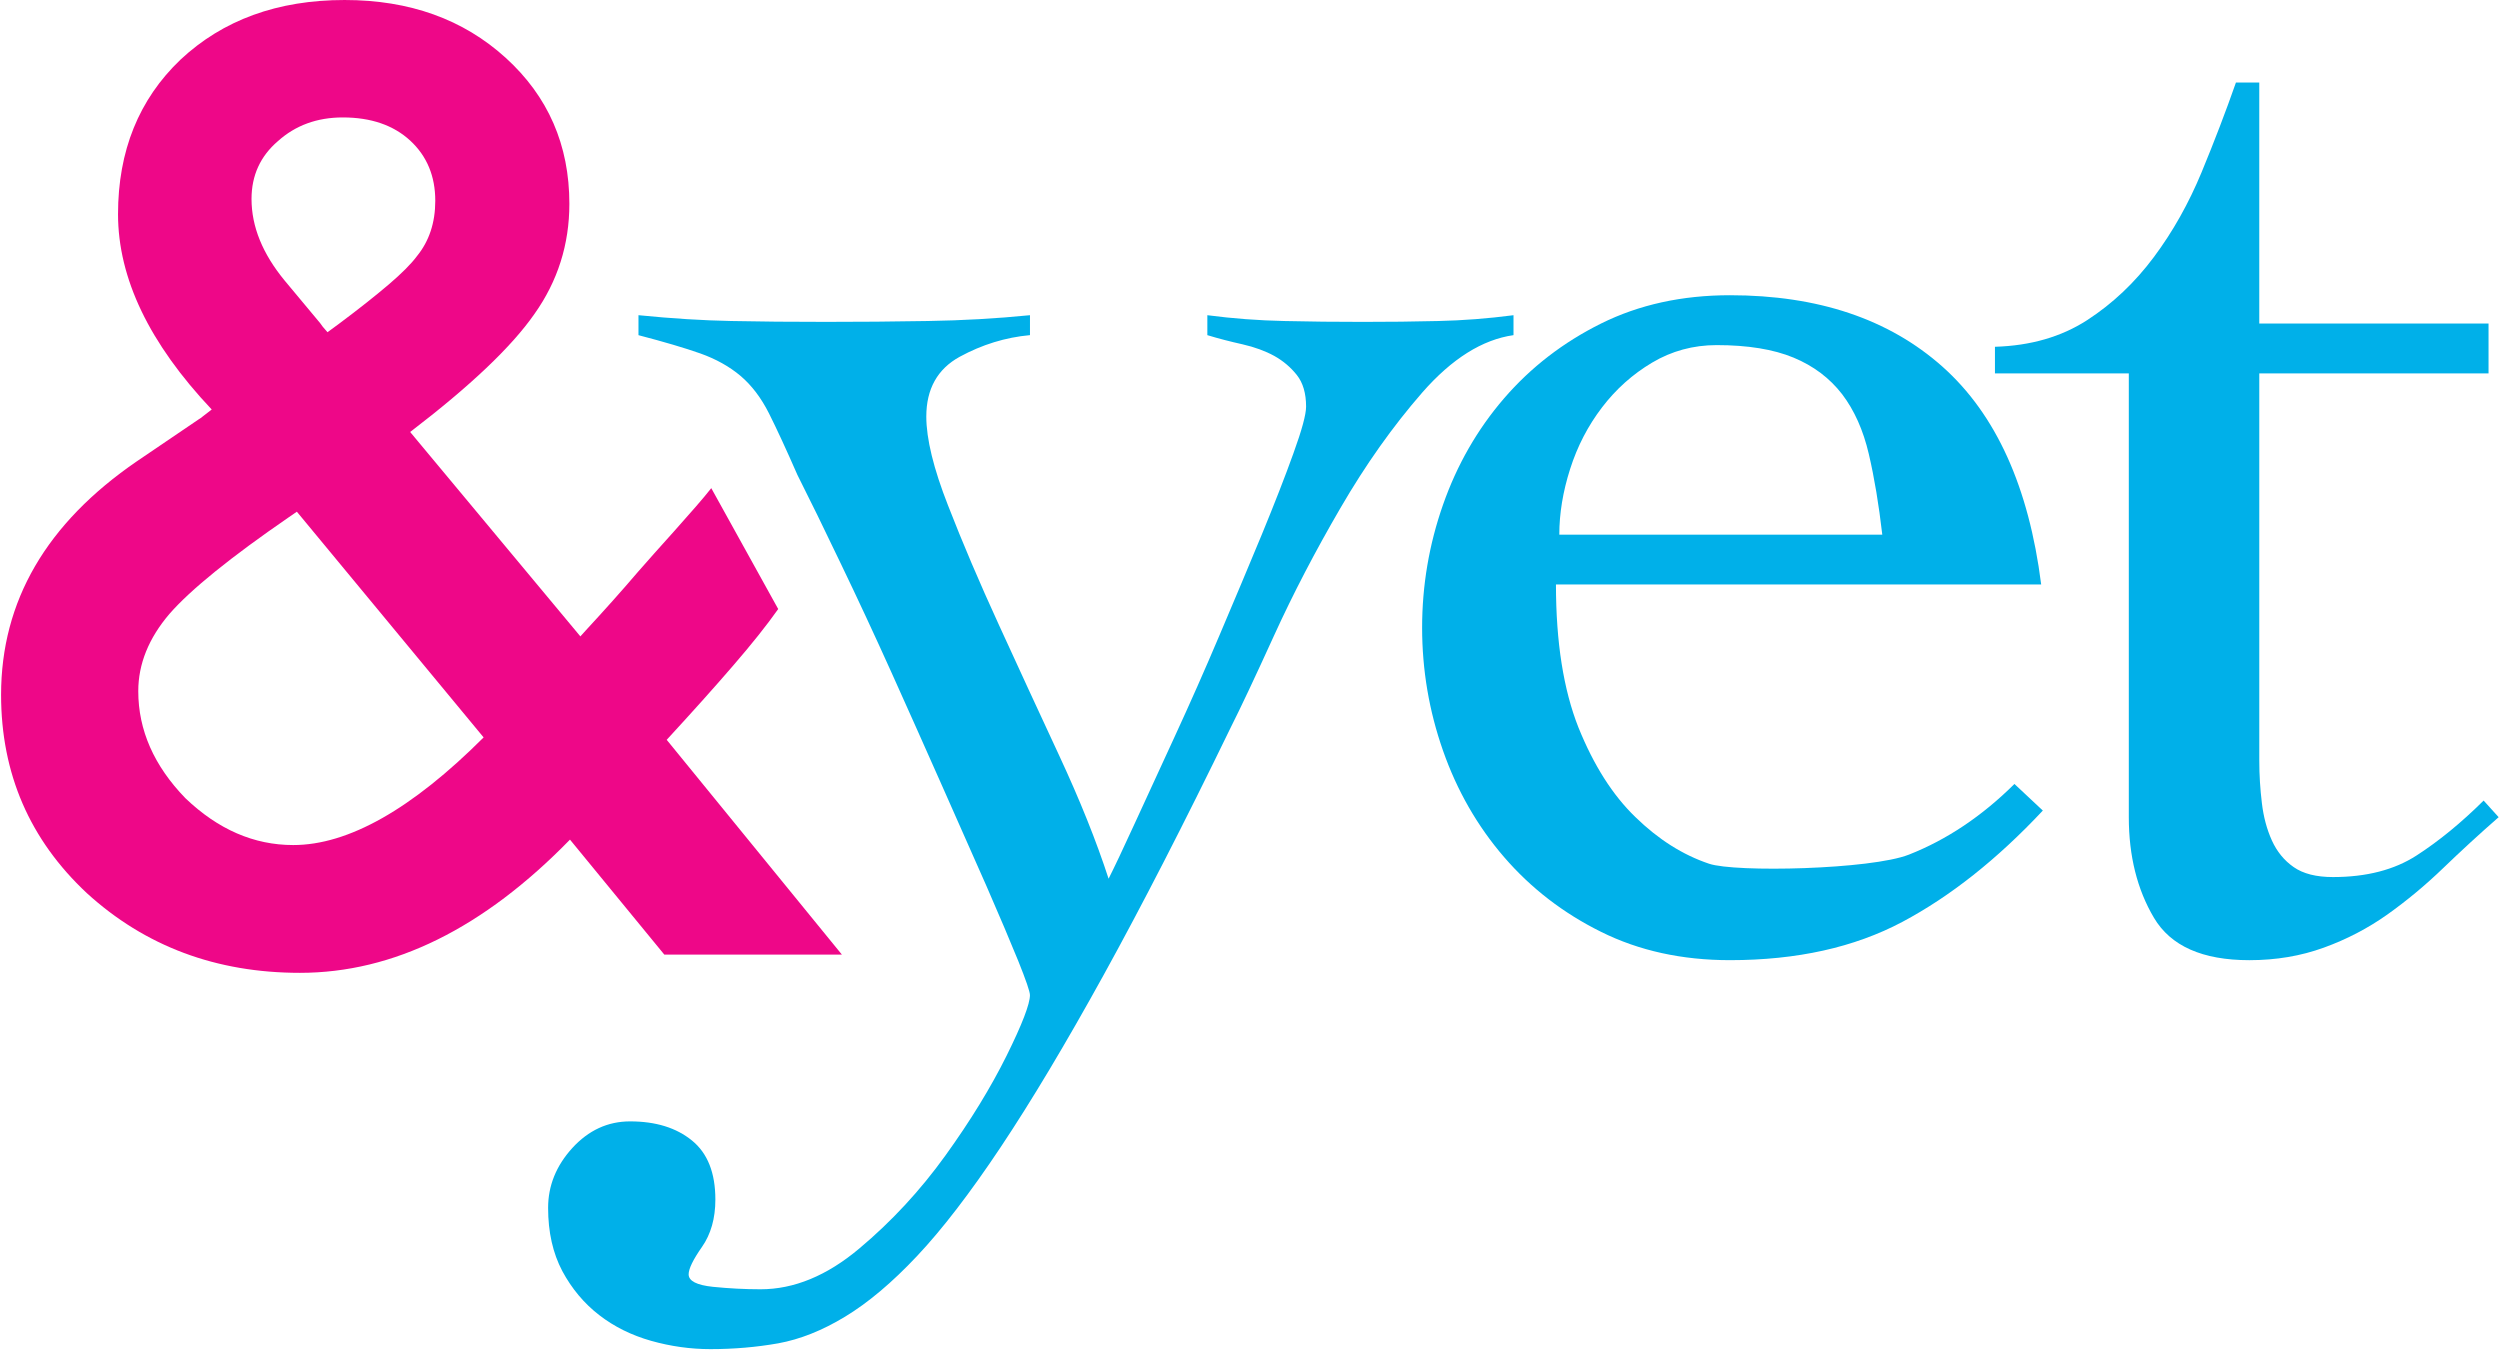
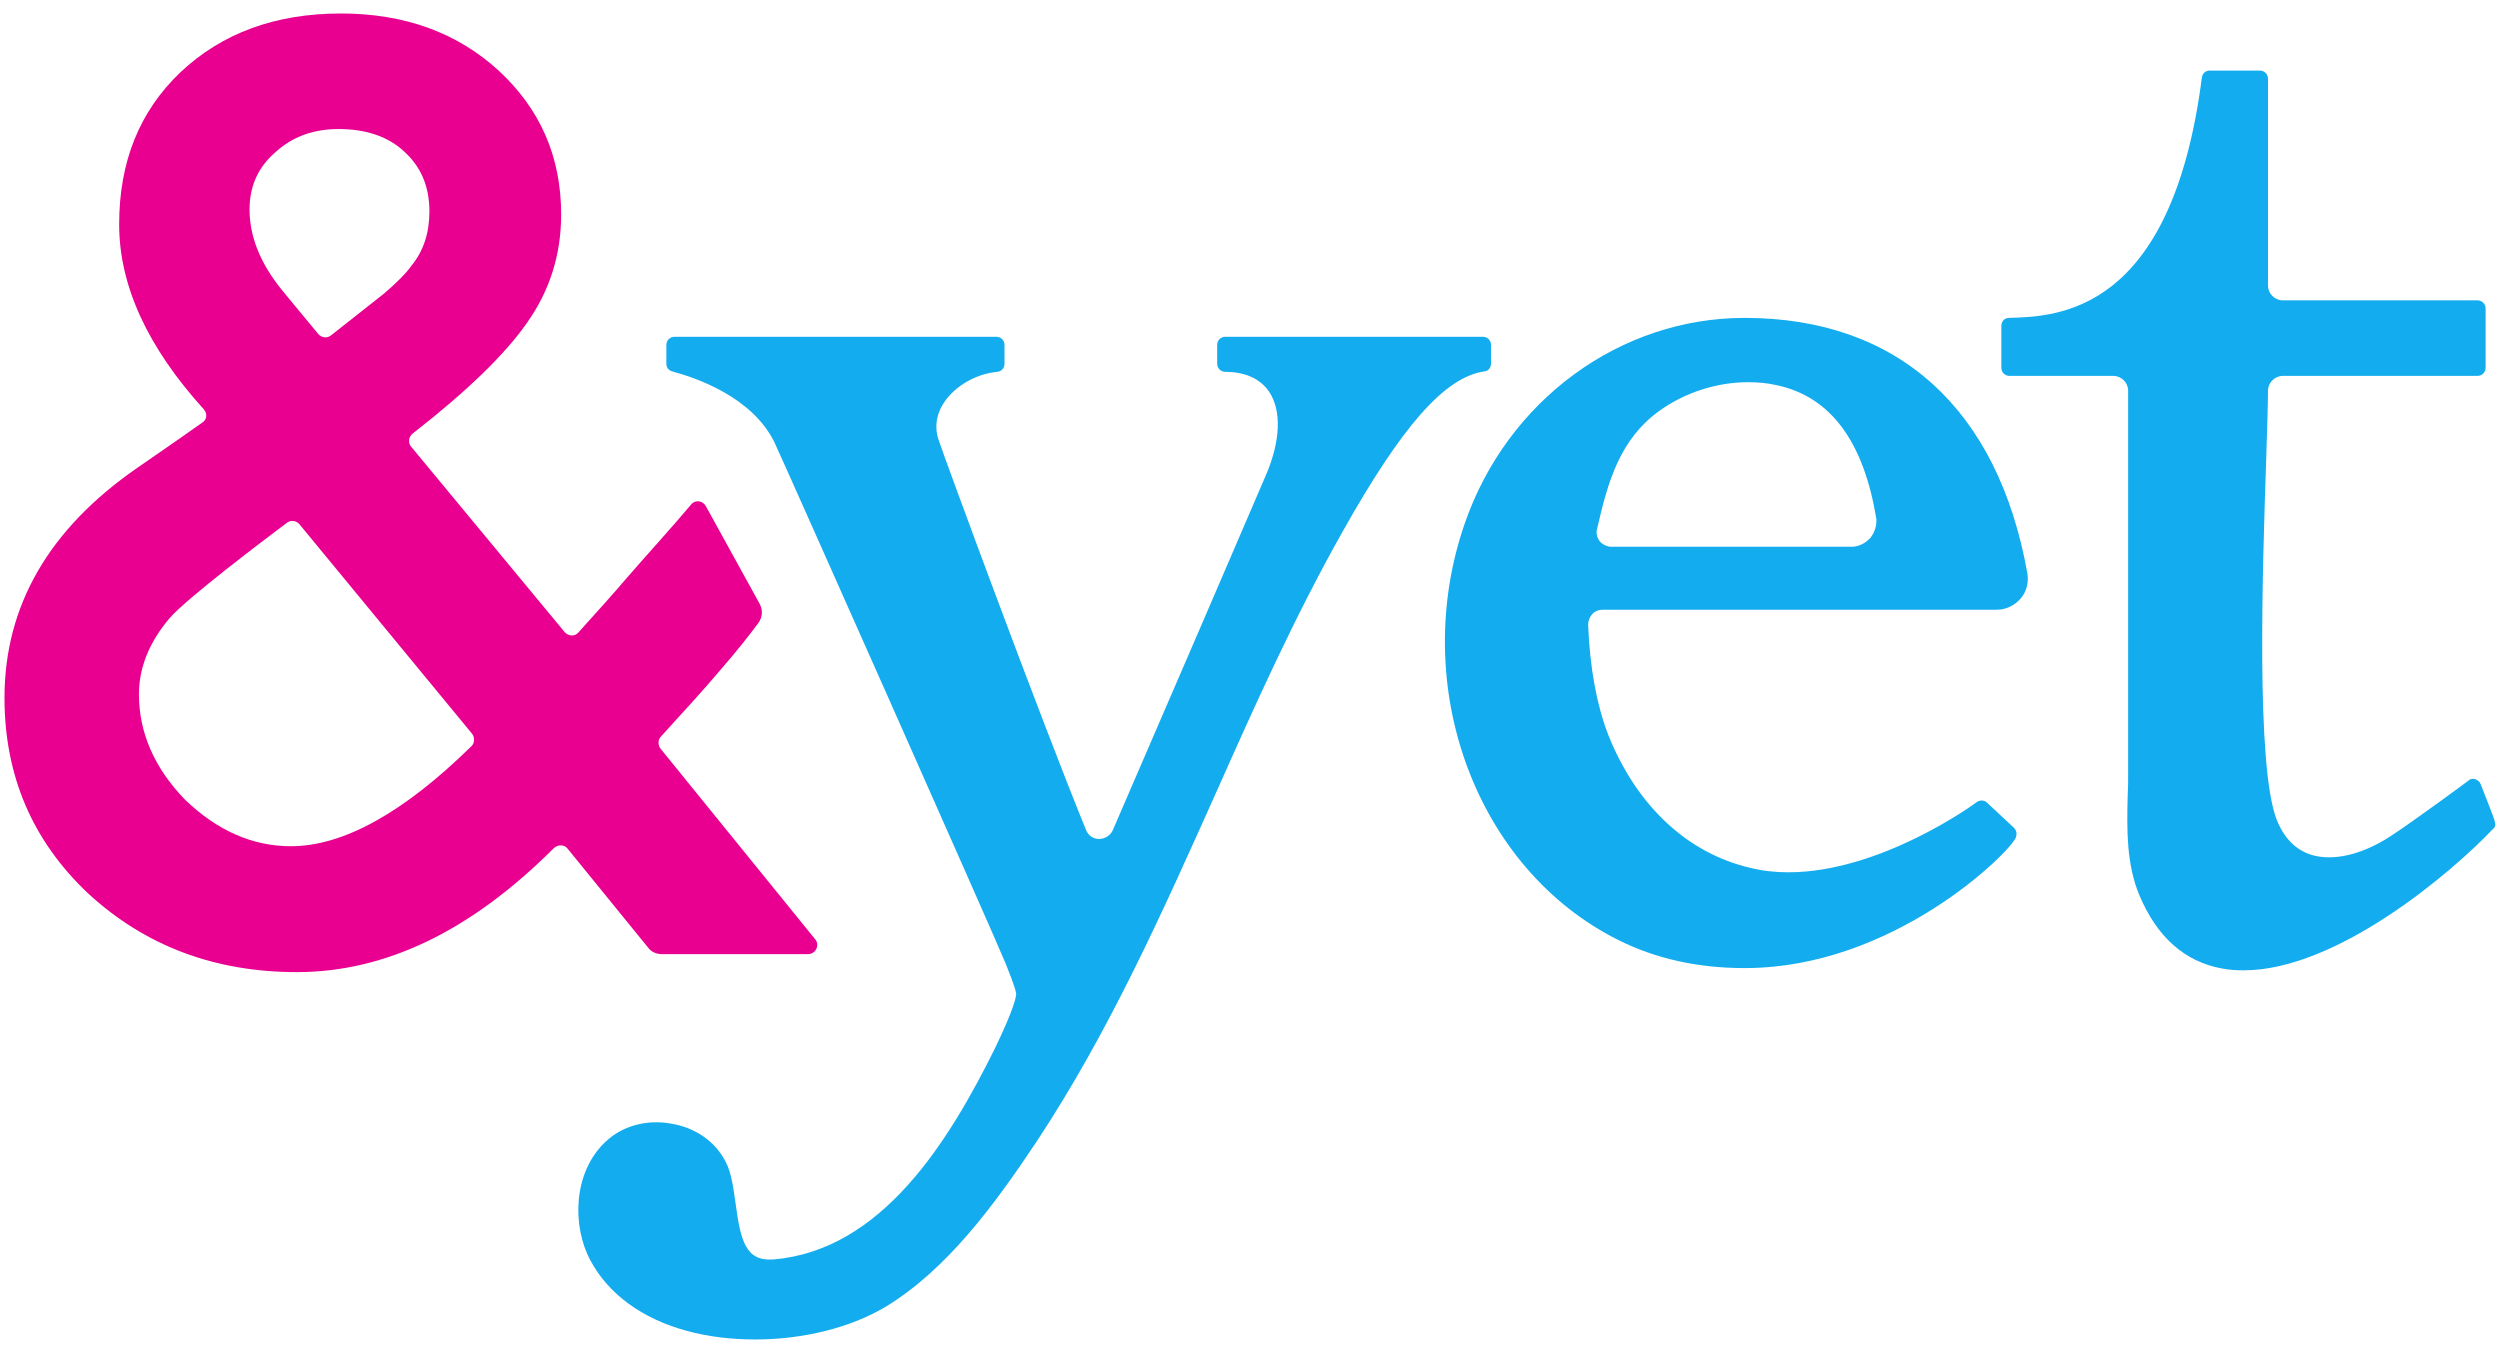
- <svg xmlns="http://www.w3.org/2000/svg" width="556" height="301">
-   <g fill="none">
-     <path d="M91.22 96.074l37.856 45.459 1.224-1.356c4.083-4.414 7.95-8.734 11.576-12.986 3.637-4.229 12.951-14.301 16.31-18.626l14.887 26.884c-2.548 3.608-5.886 7.801-10.023 12.583-4.122 4.787-9.049 10.282-14.775 16.502l38.961 47.767h-39.494l-20.978-25.571c-19.256 19.759-39.269 29.63-60.053 29.63-18.626 0-34.424-5.899-47.403-17.731-12.714-11.899-19.067-26.602-19.067-44.101 0-20.84 10.072-38.157 30.233-51.961l13.757-9.334c.184-.086.5-.317.949-.684l1.905-1.477c-13.885-14.709-20.835-29.182-20.835-43.442 0-14.073 4.637-25.528 13.893-34.364 9.445-8.84 21.618-13.265 36.5-13.265 14.446 0 26.377 4.28 35.819 12.851 9.442 8.585 14.165 19.397 14.165 32.473 0 9.02-2.584 17.192-7.764 24.495-5.086 7.315-14.303 16.057-27.645 26.253h.001zm-25.198 17.726l-1.773 1.219c-12.984 8.934-21.839 16.1-26.555 21.502-4.632 5.42-6.943 11.154-6.943 17.192 0 8.663 3.494 16.601 10.482 23.807 7.258 6.95 15.249 10.419 23.977 10.419 12.25 0 26.377-7.977 42.348-23.939l-41.537-50.2zm6.815-39.915l2.584-1.9c4.45-3.319 8.128-6.241 11.033-8.716 2.9-2.483 4.999-4.581 6.269-6.299 2.719-3.327 4.083-7.442 4.083-12.304 0-5.506-1.862-9.966-5.583-13.404-3.724-3.423-8.723-5.144-14.987-5.144-5.718 0-10.526 1.764-14.436 5.278-3.899 3.345-5.861 7.624-5.861 12.859 0 6.137 2.456 12.175 7.361 18.134l7.894 9.469c.276.448.821 1.133 1.643 2.027z" id="Shape" fill="#EE0788" />
-     <path d="M142.004 70.1c7.435.745 14.328 1.171 20.643 1.292 6.33.137 13.349.193 21.039.193 7.422 0 14.994-.056 22.686-.193 7.69-.121 15.26-.547 22.694-1.292v4.434c-5.45.497-10.653 2.105-15.624 4.809-4.948 2.716-7.432 7.155-7.432 13.305 0 4.936 1.599 11.534 4.838 19.779 3.213 8.268 6.988 17.134 11.339 26.615 4.338 9.499 8.814 19.168 13.392 29.025 4.586 9.862 8.248 18.978 10.972 27.358 1.25-2.468 3.173-6.532 5.774-12.205 2.607-5.671 5.583-12.142 8.926-19.401 3.346-7.259 6.713-14.851 10.046-22.728 3.359-7.888 6.453-15.279 9.319-22.184 2.839-6.909 5.195-12.932 7.05-18.109 1.88-5.184 2.808-8.63 2.808-10.361 0-2.952-.686-5.298-2.048-7.021-1.367-1.725-3.035-3.144-5.032-4.262-1.989-1.09-4.338-1.954-7.073-2.582-2.721-.605-5.348-1.287-7.807-2.035v-4.434c5.693.745 11.413 1.171 17.108 1.292 5.705.137 11.536.193 17.496.193 5.69 0 11.296-.056 16.749-.193 5.44-.121 11.028-.547 16.736-1.292v4.434c-6.945.993-13.706 5.24-20.281 12.748-6.567 7.528-12.63 16.095-18.213 25.708-5.596 9.608-10.51 19.036-14.719 28.265-4.211 9.246-7.437 16.092-9.676 20.534-10.398 21.426-19.845 39.791-28.277 55.07-8.437 15.284-16.07 28.042-22.883 38.26-6.827 10.239-13.033 18.312-18.603 24.22-5.578 5.929-10.919 10.411-16.009 13.49-5.083 3.086-10.044 5.047-14.867 5.924-4.836.856-9.865 1.29-15.086 1.29-4.463 0-8.858-.626-13.201-1.852-4.338-1.231-8.195-3.139-11.528-5.721-3.361-2.595-6.096-5.866-8.21-9.801-2.089-3.963-3.15-8.625-3.15-14.05 0-4.931 1.796-9.36 5.379-13.302 3.612-3.945 7.881-5.924 12.859-5.924 5.703 0 10.276 1.419 13.762 4.259 3.474 2.823 5.198 7.201 5.198 13.125 0 4.178-.995 7.695-2.976 10.533-1.976 2.825-2.969 4.862-2.969 6.097 0 1.482 1.798 2.402 5.402 2.78 3.591.362 7.118.545 10.607.545 7.427 0 14.754-3.02 21.937-9.058 7.195-6.03 13.579-12.932 19.159-20.686 5.598-7.769 10.118-15.175 13.599-22.184 3.481-7.021 5.203-11.531 5.203-13.5 0-.742-.867-3.274-2.594-7.579-1.752-4.307-4.101-9.851-7.065-16.647-2.992-6.768-6.34-14.329-10.059-22.72-3.716-8.387-7.435-16.7-11.148-24.955-3.726-8.255-7.45-16.267-11.189-24.031-3.708-7.759-6.932-14.357-9.669-19.774-2.474-5.653-4.588-10.229-6.323-13.685-1.739-3.448-3.849-6.22-6.315-8.316-2.479-2.091-5.468-3.753-8.934-4.989-3.479-1.229-8.072-2.582-13.767-4.069v-4.439h.002l-.001.001z" id="Shape" fill="#00B0E9" />
-     <path d="M346.044 129.982c0 12.826 1.683 23.417 5.002 31.809 3.379 8.369 7.585 15.03 12.691 19.949 5.07 4.941 10.516 8.39 16.354 10.351 5.833 1.976 36.048 1.3 44.457-2.024 8.445-3.324 16.259-8.569 23.464-15.712l6.315 5.914c-10.161 10.845-20.59 19.1-31.253 24.765-10.669 5.666-23.444 8.506-38.328 8.506-10.681 0-20.223-2.098-28.659-6.292-8.437-4.176-15.624-9.73-21.582-16.637-5.945-6.892-10.467-14.79-13.576-23.658-3.112-8.861-4.649-17.99-4.649-27.358 0-9.357 1.54-18.484 4.649-27.347 3.109-8.873 7.631-16.761 13.576-23.658 5.958-6.904 13.145-12.449 21.582-16.642 8.44-4.183 17.978-6.289 28.659-6.289 19.588 0 35.357 5.298 47.275 15.9 11.893 10.606 19.195 26.749 21.937 48.423h-107.912zm72.576-11.078c-.768-6.656-1.755-12.628-2.997-17.934-1.235-5.3-3.221-9.727-5.935-13.302-2.76-3.575-6.356-6.284-10.796-8.131-4.481-1.855-10.179-2.785-17.121-2.785-5.198 0-9.993 1.31-14.328 3.89-4.351 2.58-8.06 5.911-11.163 9.978-3.106 4.069-5.473 8.625-7.083 13.68-1.614 5.055-2.408 9.925-2.408 14.605h71.831z" fill="#00B0E9" />
-     <path d="M443.678 83.04v-5.916c7.934-.238 14.752-2.209 20.483-5.911 5.708-3.7 10.643-8.382 14.867-14.05 4.229-5.666 7.748-11.952 10.607-18.854 2.846-6.892 5.394-13.543 7.639-19.959h5.188v53.598h50.989v11.093h-50.986v86.129c0 3.21.204 6.35.576 9.433.362 3.084 1.112 5.858 2.224 8.316 1.117 2.463 2.724 4.442 4.836 5.914 2.114 1.485 5.032 2.225 8.751 2.225 7.45 0 13.652-1.604 18.596-4.801 4.976-3.213 9.924-7.27 14.91-12.213l3.343 3.697c-4.234 3.702-8.33 7.465-12.278 11.268-3.979 3.841-8.133 7.287-12.454 10.366-4.354 3.084-9.067 5.541-14.155 7.381-5.106 1.855-10.602 2.787-16.57 2.787-10.424 0-17.486-3.147-21.207-9.431-3.729-6.289-5.59-13.743-5.59-22.371v-98.7h-29.766z" fill="#00B0E9" />
-   </g>
+ <svg xmlns="http://www.w3.org/2000/svg" version="1.1" id="Layer_1" x="0" y="0" viewBox="0 0 556 301" xml:space="preserve">
+   <style>.st1{fill:#12acef}</style>
+   <path d="M125.6 140.6c.8.9 2.2 1 3 .1 2.7-3 8.4-9.3 11-12.4 3-3.5 10.1-11.3 14.1-16.1.9-1.1 2.6-.9 3.3.4l11.9 21.6c.8 1.4.7 3-.2 4.3-2.3 3.1-5 6.5-8.4 10.4-3.7 4.4-8.2 9.3-13.3 14.9-.7.7-.7 1.9-.1 2.7l34.4 42.4c1.1 1.3.1 3.3-1.6 3.3h-32.5c-1.2 0-2.4-.5-3.1-1.5l-17.9-22c-.7-.9-2.1-.9-3-.1-18.4 18.4-37.4 27.6-57.2 27.6-18.2 0-33.7-5.8-46.4-17.5C7.2 187 1 172.5 1 155.2c0-20.5 9.9-37.6 29.6-51.2 0 0 10.3-7.1 14.5-10.1 1-.7 1-2 .2-2.9-12.5-13.8-18.8-27.5-18.8-41.1 0-13.9 4.5-25.1 13.6-33.8C49.3 7.4 61.2 3 75.8 3c14.1 0 25.8 4.2 35.1 12.7 9.2 8.5 13.9 19.1 13.9 32 0 8.9-2.5 16.9-7.6 24.1-4.8 6.9-13.2 15.1-25.4 24.6-.9.7-1.1 2-.4 2.9l34.2 41.3zm-59-24c-.7-.8-1.8-1-2.7-.4-5.2 3.9-22.3 16.8-26.2 21.3-4.5 5.3-6.8 11-6.8 16.9 0 8.5 3.4 16.4 10.3 23.5 7.1 6.8 14.9 10.3 23.5 10.3 11.6 0 25-7.4 40.1-22.2.8-.7.8-2 .2-2.8l-38.4-46.6zm18.8-51.3c2.8-2.4 4.9-4.5 6.1-6.2 2.7-3.3 4-7.3 4-12.1 0-5.4-1.8-9.8-5.5-13.2-3.6-3.4-8.5-5.1-14.7-5.1-5.6 0-10.3 1.7-14.1 5.2-3.8 3.3-5.7 7.5-5.7 12.7 0 6 2.4 12 7.2 17.9 0 0 5.5 6.7 8.1 9.8.7.8 1.9 1 2.8.3l11.8-9.3z" fill="#ea0091" />
+   <path class="st1" d="M331.6 80.9v-4.2c0-1-.8-1.8-1.8-1.8h-57.3c-1 0-1.8.8-1.8 1.8v4.2c0 1 .8 1.8 1.8 1.8 4.5 0 7.9 1.6 9.8 4.5 2.7 4.1 2.5 10.7-.6 18.1-1.6 3.8-24.1 56-34.2 79.3-.5 1.2-1.7 1.9-3 2-1.4 0-2.5-.8-3-2.1-10.1-24.7-31.5-82.8-32.8-86.8-1.1-3.4 0-6.3 1.2-8.1 2.4-3.7 7.2-6.5 11.9-6.9.9-.1 1.6-.8 1.6-1.8v-4.2c0-1-.8-1.8-1.8-1.8H150c-1 0-1.8.8-1.8 1.8v4.2c0 .8.5 1.5 1.3 1.7 5.2 1.4 17.7 5.6 22.7 15.7 1.5 3.1 49.7 111.5 51.5 116.1 2.1 5.2 2.3 6.4 2.3 6.6 0 .7-.5 3.4-4.7 12.1-10.3 20.8-25.2 45-49.3 47-6.2.5-7.3-4.3-8.4-12.4-.5-3.5-.9-6.8-2.2-9.3-2.3-4.5-6.7-7.6-12.1-8.5-5.5-1-10.9.5-14.6 4-7.3 6.8-7.5 18.8-3.4 26.4 4 7.5 11.5 13 21.5 15.7 4.8 1.3 9.9 1.9 15.2 1.9 10.5 0 21.2-2.6 29-7.3 13.5-8.2 24-22.4 33.4-36.5 16.3-24.6 28.3-51.6 40-77.7 8.6-19.3 17.5-39.2 28.1-58 13.3-23.7 22.8-34.5 31.6-35.8.8 0 1.5-.8 1.5-1.7zM388 70.7c-27.7 0-52.7 18.3-62.2 45.6-12.6 36.2 2.4 77 34.2 92.8 8.2 4.1 17.6 6.2 27.9 6.2h.2c32.9 0 58.8-25.6 60.2-29 .5-1.2-.2-2-.4-2.2-.1-.1-6-5.6-6-5.6-.6-.6-1.6-.6-2.3-.1-.2.2-21.2 15.6-41.9 15.6-2.8 0-5.7-.3-8.5-1-14-3.3-25.2-13.8-31.5-29.5-2.6-6.7-4.1-14.9-4.5-24.5 0-.9.3-1.7.9-2.4.6-.7 1.5-1 2.4-1h87.6c2 0 3.9-.9 5.3-2.5 1.3-1.5 1.8-3.5 1.5-5.5-6.5-36.7-28.8-56.9-62.9-56.9zm28 48.9c-1.1 1.2-2.6 2-4.2 2h-53.4c-1 0-2-.5-2.6-1.2-.6-.8-.9-1.8-.6-2.8 2.4-10.6 5.1-19.9 13.8-26.2 5.7-4.1 12.8-6.4 19.8-6.4 2.2 0 4.4.2 6.5.7 11.9 2.6 19.2 12.6 22 29.7.1 1.4-.3 2.9-1.3 4.2zM553.3 178.5l-1.6-4.1c-.2-.5-.6-.9-1.2-1.1-.5-.2-1.1-.1-1.5.3-.1.1-13 9.6-17.7 12.6-6.1 3.9-12.5 5.4-17.3 3.9-3.5-1.1-6.1-3.8-7.7-7.9-4.6-12-3.1-56.2-2.3-80 .2-6.8.4-12.2.4-15.3 0-1.8 1.5-3.3 3.3-3.3H551c1 0 1.8-.8 1.8-1.8V68.6c0-1-.8-1.8-1.8-1.8h-43.3c-1.8 0-3.3-1.5-3.3-3.3v-46c0-1-.8-1.8-1.8-1.8h-11.2c-.9 0-1.6.7-1.7 1.5-6.7 52.4-32 53.2-42.9 53.5-1 0-1.7.8-1.7 1.8v9.3c0 1 .8 1.8 1.8 1.8H470c1.8 0 3.3 1.5 3.3 3.3v85.3c0 1.5 0 3.1-.1 4.7-.2 7.5-.3 15.3 2.6 22.2 3.9 9.3 10.1 14.8 18.4 16.3 1.6.3 3.1.4 4.8.4 20.9 0 46.6-22.1 55.3-31.3 1-.9 1-.9-1-6z" />
</svg>
